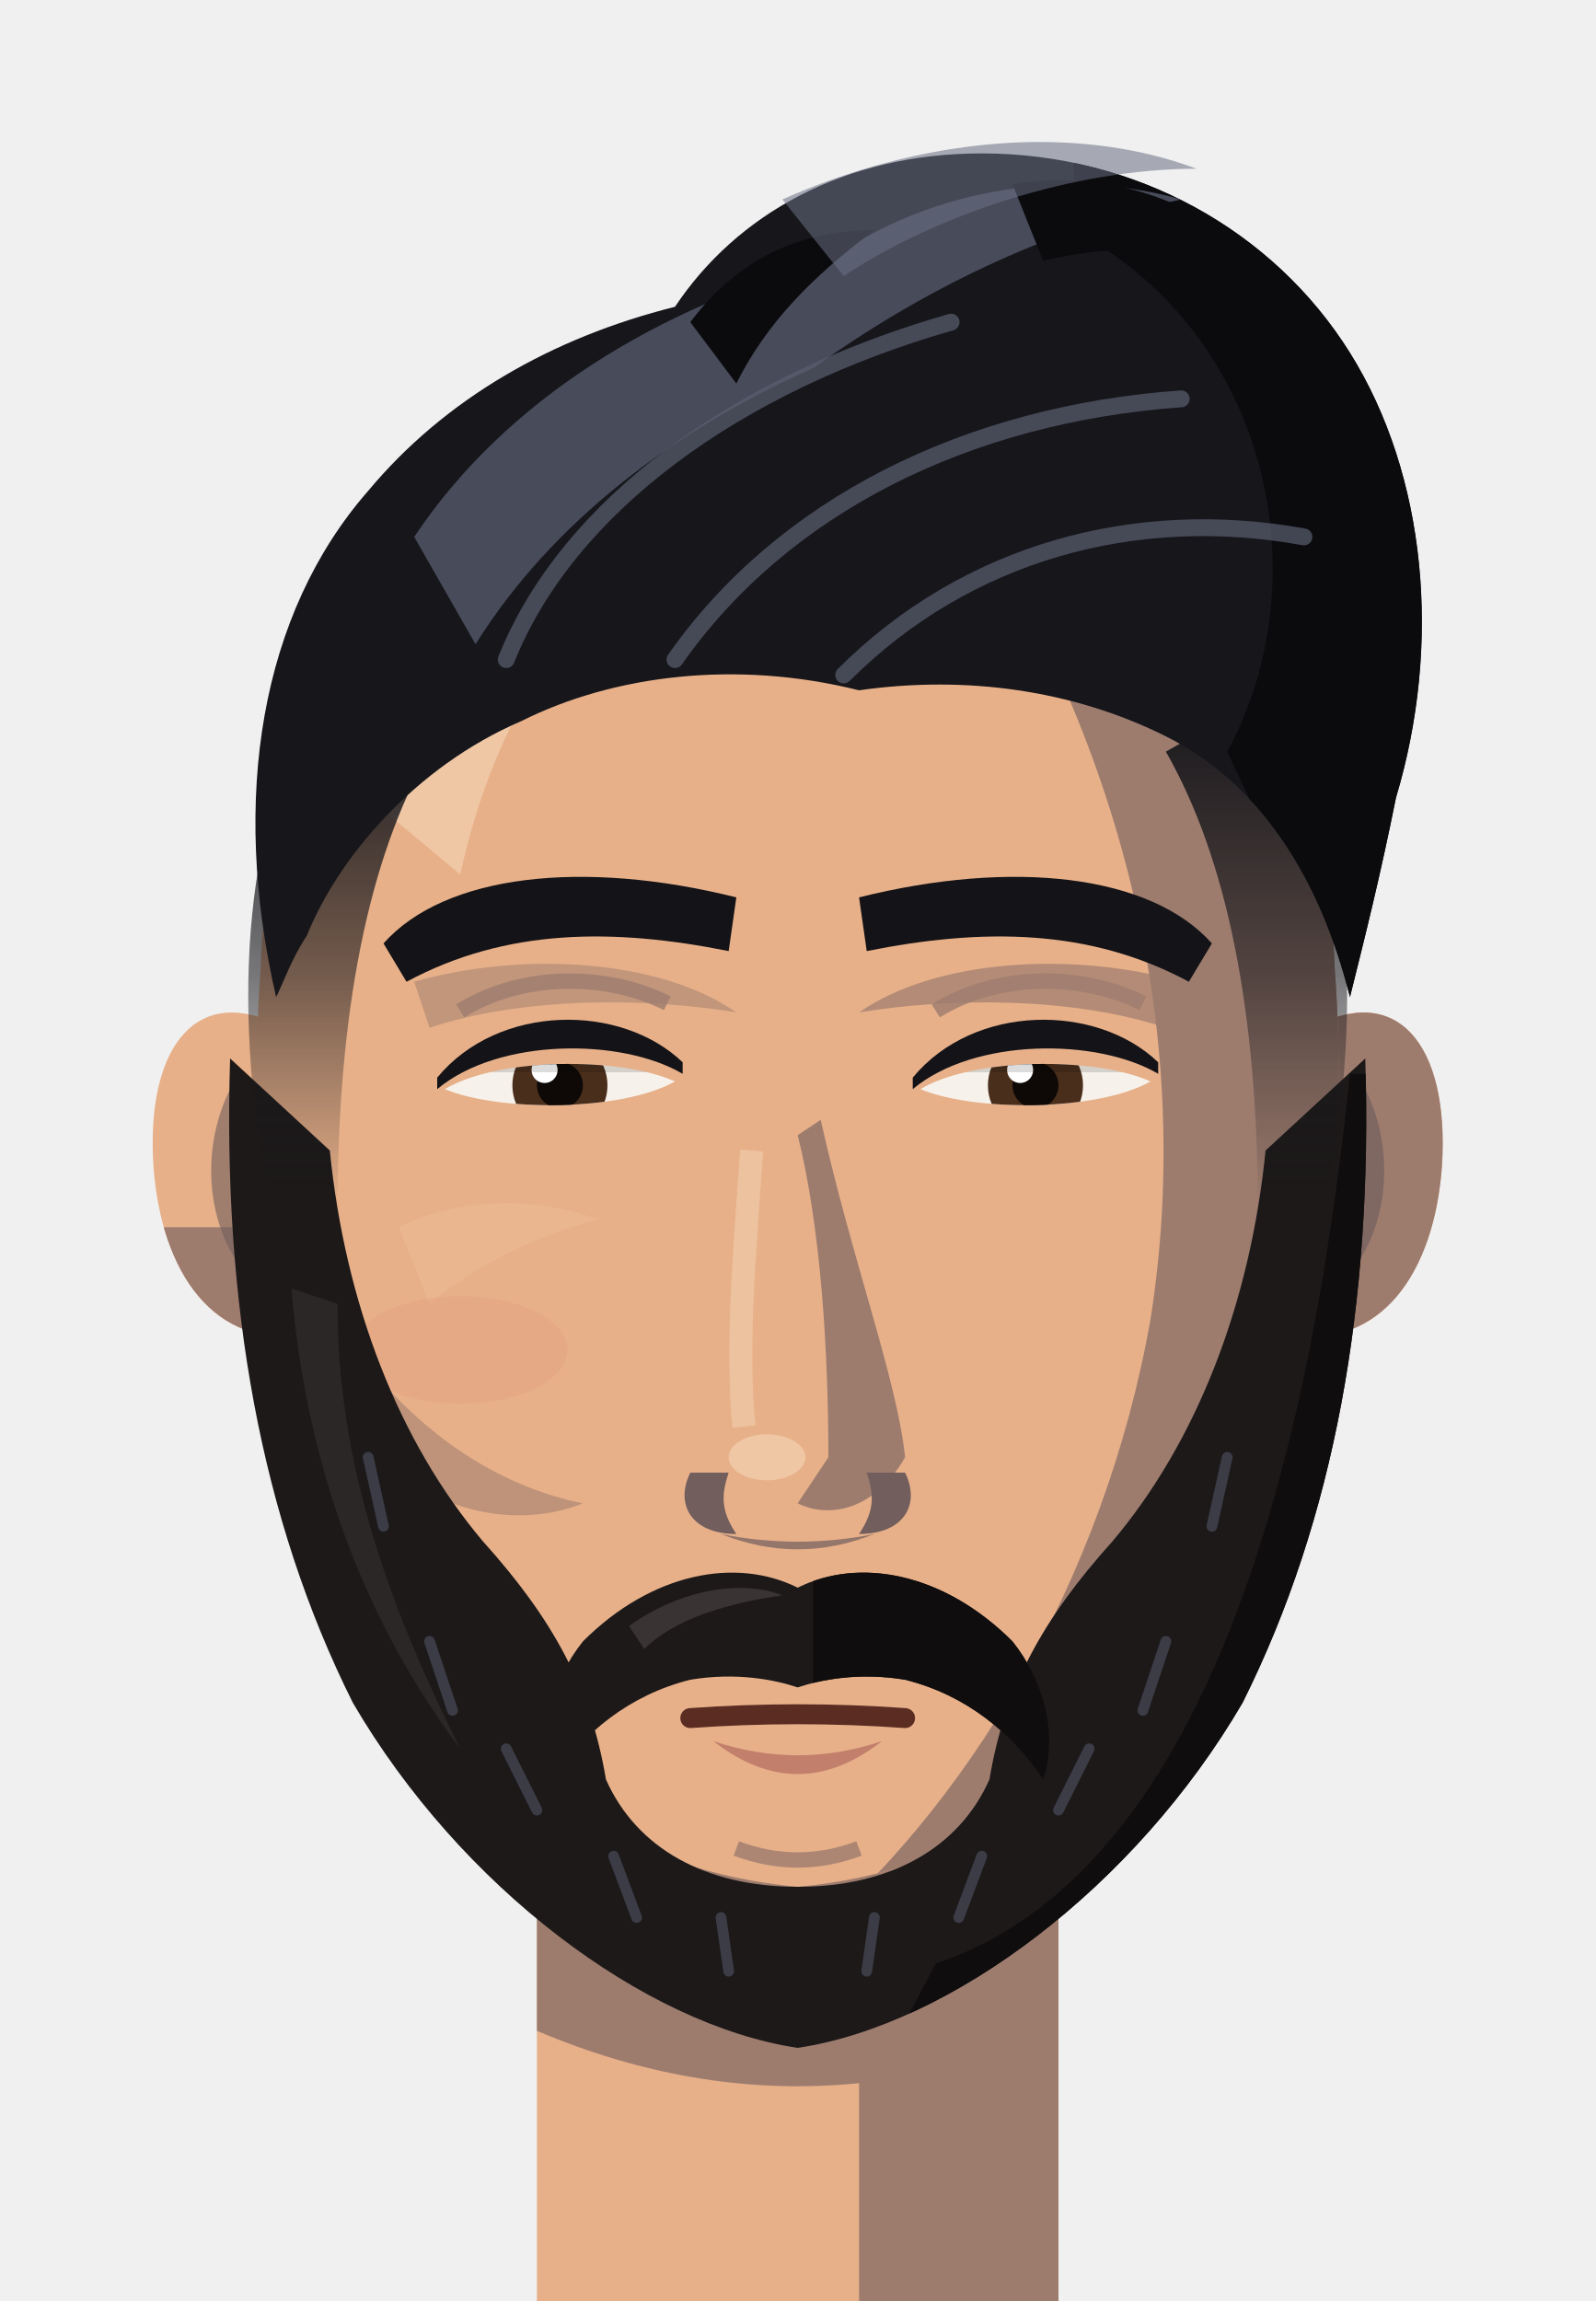
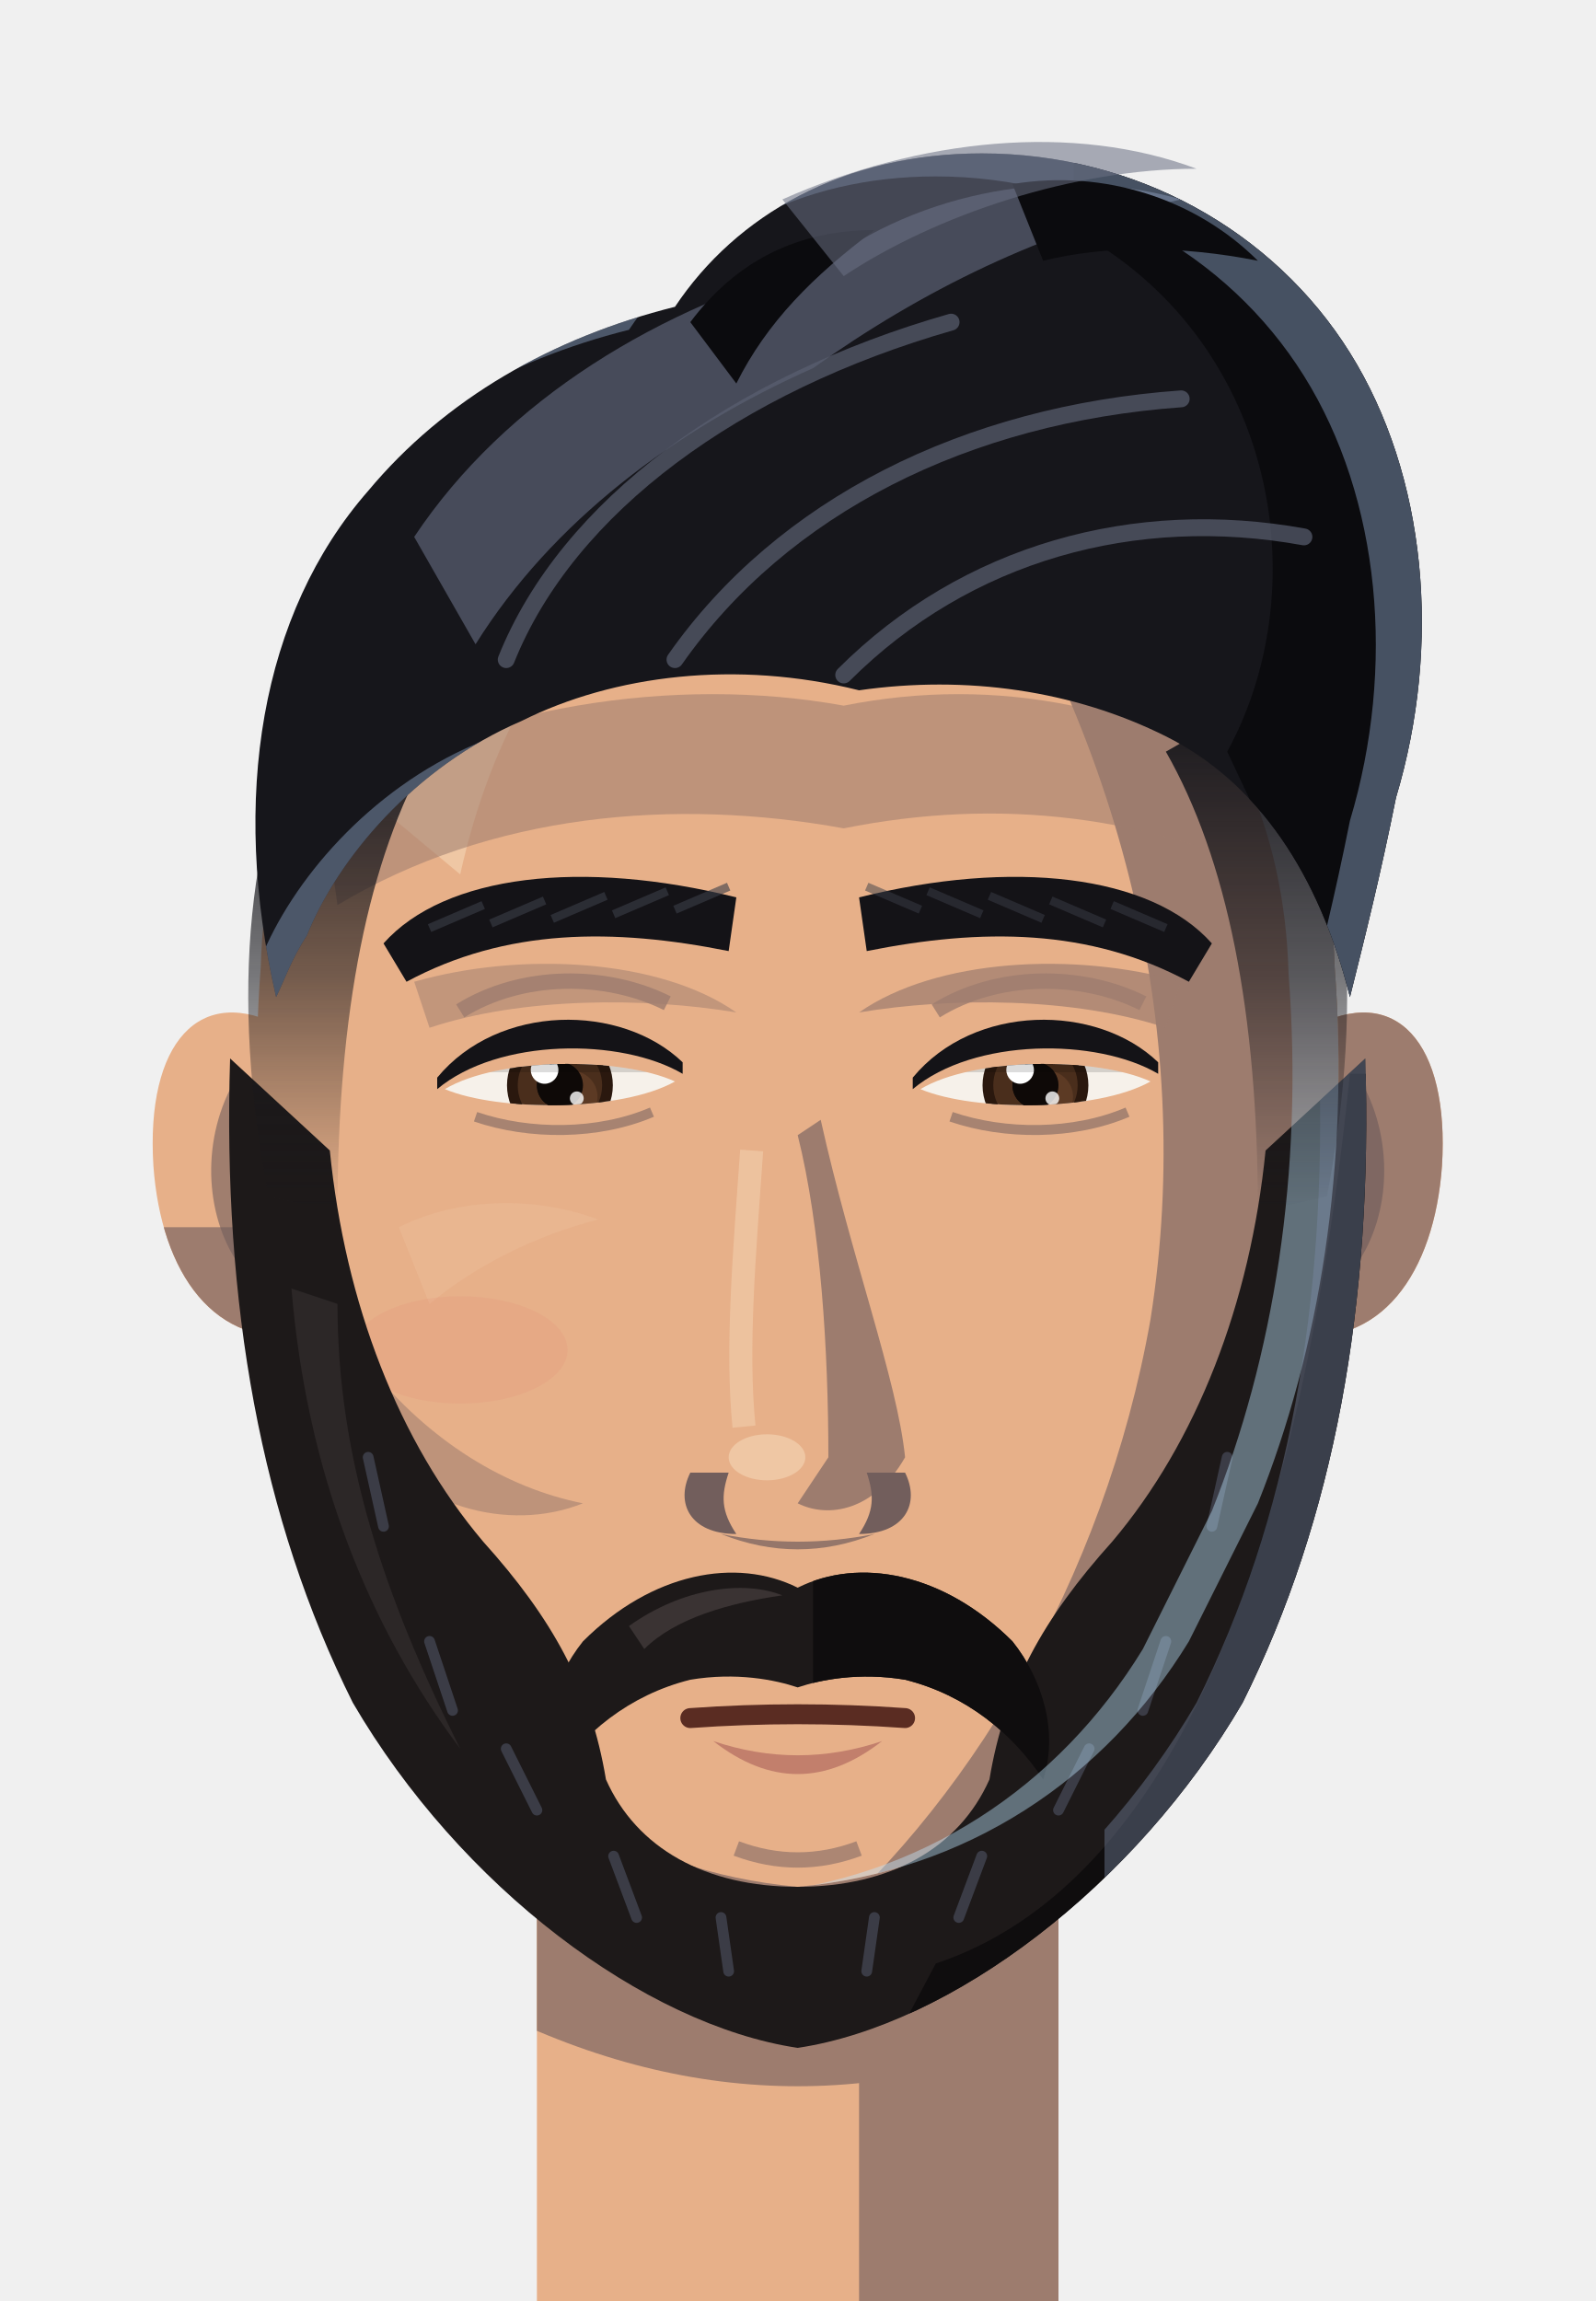
<svg xmlns="http://www.w3.org/2000/svg" viewBox="196 0 208 300" width="208" height="300">
  <defs>
    <linearGradient id="fade" x1="0" y1="0" x2="0" y2="1">
      <stop offset="0" stop-color="#16161b" stop-opacity="1" />
      <stop offset="0.55" stop-color="#16161b" stop-opacity="0.55" />
      <stop offset="1" stop-color="#16161b" stop-opacity="0" />
    </linearGradient>
    <clipPath id="c1">
      <path d="M233,134 C222,128 215,136 216,152 C217,166 224,176 236,174 Z" />
    </clipPath>
    <clipPath id="c2">
      <path d="M 367,134 C 378,128 385,136 384,152 C 383,166 376,176 364,174 Z" />
    </clipPath>
    <clipPath id="c3">
      <path d="M266,220 L266,304 L334,304 L334,220 Z" />
    </clipPath>
    <clipPath id="c4">
      <path d="M300,64 C341,64 369,88 370,126 C372,152 368,176 360,196 L351,214 C340,232 322,244 300,246 C278,244 260,232 249,214 L240,196 C232,176 228,152 230,126 C231,88 259,64 300,64 Z" />
    </clipPath>
    <clipPath id="c5">
      <path d="M254,142 C261,137.8 277,137.8 284,141 C277,144.94 261,144.94 254,142 Z" />
    </clipPath>
    <clipPath id="c6">
      <path d="M316,142 C323,137.8 339,137.8 346,141 C339,144.94 323,144.94 316,142 Z" />
    </clipPath>
    <clipPath id="c7">
      <path d="M226,138 C225,170 230,198 242,222 C256,246 280,264 300,267 C320,264 344,246 358,222 C370,198 375,170 374,138 L361,150 C359,170 352,188 341,201 C332,211 327,220 325,232 C321,241 312,246 300,246 C288,246 279,241 275,232 C273,220 268,211 259,201 C248,188 241,170 239,150 Z" />
    </clipPath>
    <clipPath id="c8">
      <path d="M272,214 C281,205 292,203 300,207 C308,203 319,205 328,214 C332,219 334,226 332,232 C328,226 322,221 314,219 C308,218 303,219 300,220 C297,219 292,218 286,219 C278,221 272,226 268,232 C266,226 268,219 272,214 Z" />
    </clipPath>
    <clipPath id="c9">
+       <path d="M300,64 C341,64 369,88 370,126 C372,152 368,176 360,196 L351,214 C340,232 322,244 300,246 C278,244 260,232 249,214 L240,196 C232,176 228,152 230,126 C231,88 259,64 300,64 Z" />
+     </clipPath>
+     <clipPath id="c10">
+       <path d="M226,138 C225,170 230,198 242,222 C256,246 280,264 300,267 C320,264 344,246 358,222 C370,198 375,170 374,138 L361,150 C359,170 352,188 341,201 C332,211 327,220 325,232 C321,241 312,246 300,246 C288,246 279,241 275,232 C273,220 268,211 259,201 C248,188 241,170 239,150 Z" />
+     </clipPath>
+     <clipPath id="c11">
+       <rect x="340" y="0" width="600" height="1500" />
+     </clipPath>
+     <clipPath id="c12">
+       <path d="M232,130 C226,104 230,80 244,64 C254,52 268,44 284,40 C292,28 306,20 324,20 C344,20 362,30 372,46 C382,62 384,84 378,104 C376,114 374,122 372,130 C368,114 360,102 348,96 C336,90 322,88 308,90 C292,86 276,88 264,94 C250,100 240,112 236,122 C234,125 233,128 232,130 Z" />
+     </clipPath>
+     <clipPath id="c13">
      <path d="M232,130 C226,104 230,80 244,64 C254,52 268,44 284,40 C292,28 306,20 324,20 C344,20 362,30 372,46 C382,62 384,84 378,104 C376,114 374,122 372,130 C368,114 360,102 348,96 C336,90 322,88 308,90 C292,86 276,88 264,94 C250,100 240,112 236,122 C234,125 233,128 232,130 Z" />
    </clipPath>
  </defs>
  <path d="M233,134 C222,128 215,136 216,152 C217,166 224,176 236,174 Z" fill="#e7b089" />
  <g clip-path="url(#c1)">
    <path d="M200,160 L240,160 L240,190 L200,190 Z" fill="#9d7c6e" />
  </g>
  <path d="M 367,134 C 378,128 385,136 384,152 C 383,166 376,176 364,174 Z" fill="#e7b089" />
  <g clip-path="url(#c2)">
    <path d="M360,120 L400,120 L400,190 L360,190 Z" fill="#9d7c6e" />
  </g>
  <path d="M226,142 C222,150 223,160 228,166 L230,164 C227,158 226,150 229,144 Z" fill="#725e5c" opacity="0.6" />
  <path d="M 374,142 C 378,150 377,160 372,166 L 370,164 C 373,158 374,150 371,144 Z" fill="#725e5c" opacity="0.7" />
  <path d="M266,220 L266,304 L334,304 L334,220 Z" fill="#e7b089" />
  <g clip-path="url(#c3)">
    <path d="M308,210 L340,210 L340,310 L308,310 Z" fill="#9d7c6e" />
    <path d="M260,210 L340,210 L340,262 Q300,282 260,262 Z" fill="#9d7c6e" />
  </g>
  <path d="M300,64 C341,64 369,88 370,126 C372,152 368,176 360,196 L351,214 C340,232 322,244 300,246 C278,244 260,232 249,214 L240,196 C232,176 228,152 230,126 C231,88 259,64 300,64 Z" fill="#e7b089" />
  <g clip-path="url(#c4)">
    <path d="M318,60 C352,70 376,96 376,130 C378,170 368,204 350,228 C336,244 318,252 300,254 C322,236 340,206 346,172 C352,134 342,94 318,60 Z" fill="#9d7c6e" />
    <path d="M244,104 C250,86 264,74 282,70 C268,82 260,96 256,114 Z" fill="#efc7a4" />
  </g>
  <path d="M248,160 C256,156 266,156 274,159 C266,161 258,165 252,170 Z" fill="#efc7a4" opacity="0.25" />
  <path d="M244,178 C252,188 262,194 272,196 C262,200 250,196 244,188 Z" fill="#9d7c6e" opacity="0.55" />
  <ellipse cx="256" cy="176" rx="14" ry="7" fill="#e07e70" opacity="0.14" />
  <path d="M246,123 C254,114 272,112 292,117 L291,124 C276,121 262,121 249,128 Z" fill="#141317" />
  <path d="M 354,123 C 346,114 328,112 308,117 L 309,124 C 324,121 338,121 351,128 Z" fill="#141317" />
+   <path d="M252,121.0 l7,-3" stroke="#3a3d48" stroke-width="1.1" opacity="0.6" />
+   <path d="M348,121.0 l-7,-3" stroke="#3a3d48" stroke-width="1.1" opacity="0.5" />
+   <path d="M260,120.4 l7,-3" stroke="#3a3d48" stroke-width="1.1" opacity="0.6" />
+   <path d="M340,120.4 l-7,-3" stroke="#3a3d48" stroke-width="1.1" opacity="0.5" />
+   <path d="M268,119.8 l7,-3" stroke="#3a3d48" stroke-width="1.1" opacity="0.6" />
+   <path d="M332,119.8 l-7,-3" stroke="#3a3d48" stroke-width="1.1" opacity="0.5" />
+   <path d="M276,119.2 l7,-3" stroke="#3a3d48" stroke-width="1.1" opacity="0.6" />
+   <path d="M324,119.2 l-7,-3" stroke="#3a3d48" stroke-width="1.1" opacity="0.5" />
+   <path d="M284,118.6 l7,-3" stroke="#3a3d48" stroke-width="1.1" opacity="0.6" />
+   <path d="M316,118.6 l-7,-3" stroke="#3a3d48" stroke-width="1.1" opacity="0.5" />
  <path d="M250,128 C264,124 282,125 292,132 C280,130 264,130 252,134 Z" fill="#9d7c6e" opacity="0.5" />
  <path d="M 350,128 C 336,124 318,125 308,132 C 320,130 336,130 348,134 Z" fill="#9d7c6e" opacity="0.7" />
  <path d="M254,142 C261,137.8 277,137.8 284,141 C277,144.94 261,144.94 254,142 Z" fill="#f6f1ea" />
  <g clip-path="url(#c5)">
    <circle cx="269" cy="141.5" r="6.2" fill="#4a2e1c" />
    <circle cx="269" cy="141.5" r="3" fill="#0e0907" />
-     <circle cx="267" cy="139.5" r="1.7" fill="#fff" />
+     <circle cx="269" cy="141.5" r="6.2" fill="none" stroke="#2a180e" stroke-width="1.4" />
+     <circle cx="270.5" cy="143" r="3.4" fill="#6b4329" opacity="0.55" />
+     <circle cx="269" cy="141.5" r="3" fill="#0e0907" />
+     <circle cx="267" cy="139.5" r="1.8" fill="#fff" />
+     <circle cx="271.2" cy="143.2" r="0.9" fill="#fff" opacity="0.8" />
    <rect x="249" y="120" width="40" height="19.8" fill="#000" opacity="0.14" />
  </g>
  <path d="M253,142 C261,135.3 277,135.3 285,140 L285,138.5 C277,130.8 261,130.8 253,140.5 Z" fill="#141317" />
+   <path d="M258,145.6 C265,148.0 274,148.0 281,145.0" fill="none" stroke="#725e5c" stroke-width="1.3" opacity="0.55" />
  <path d="M256,131.8 C264,126.8 275,126.8 283,130.8" fill="none" stroke="#9d7c6e" stroke-width="2" opacity="0.8" />
  <path d="M316,142 C323,137.8 339,137.8 346,141 C339,144.94 323,144.94 316,142 Z" fill="#f6f1ea" />
  <g clip-path="url(#c6)">
    <circle cx="331" cy="141.5" r="6.2" fill="#4a2e1c" />
    <circle cx="331" cy="141.5" r="3" fill="#0e0907" />
-     <circle cx="329" cy="139.5" r="1.7" fill="#fff" />
+     <circle cx="331" cy="141.5" r="6.2" fill="none" stroke="#2a180e" stroke-width="1.4" />
+     <circle cx="332.5" cy="143" r="3.4" fill="#6b4329" opacity="0.55" />
+     <circle cx="331" cy="141.5" r="3" fill="#0e0907" />
+     <circle cx="329" cy="139.5" r="1.8" fill="#fff" />
+     <circle cx="333.2" cy="143.2" r="0.9" fill="#fff" opacity="0.8" />
    <rect x="311" y="120" width="40" height="19.8" fill="#000" opacity="0.14" />
  </g>
  <path d="M315,142 C323,135.3 339,135.3 347,140 L347,138.5 C339,130.8 323,130.8 315,140.5 Z" fill="#141317" />
+   <path d="M320,145.6 C327,148.0 336,148.0 343,145.0" fill="none" stroke="#725e5c" stroke-width="1.3" opacity="0.55" />
  <path d="M318,131.8 C326,126.8 337,126.8 345,130.8" fill="none" stroke="#9d7c6e" stroke-width="2" opacity="0.8" />
  <path d="M303,146 C307,164 313,180 314,190 C310,197 304,198 300,196 L304,190 C304,176 303,160 300,148 Z" fill="#9d7c6e" />
  <path d="M286,192 C284,196 286,200 292,200 C290,197 290,195 291,192 Z" fill="#725e5c" />
  <path d="M314,192 C316,196 314,200 308,200 C310,197 310,195 309,192 Z" fill="#725e5c" />
  <path d="M290,200 Q300,204 310,200 Q300,202 290,200 Z" fill="#725e5c" opacity="0.7" />
  <ellipse cx="296" cy="190" rx="5" ry="3" fill="#efc7a4" />
  <path d="M294,150 C293,164 292,176 293,186" fill="none" stroke="#efc7a4" stroke-width="3" opacity="0.8" />
  <path d="M226,138 C225,170 230,198 242,222 C256,246 280,264 300,267 C320,264 344,246 358,222 C370,198 375,170 374,138 L361,150 C359,170 352,188 341,201 C332,211 327,220 325,232 C321,241 312,246 300,246 C288,246 279,241 275,232 C273,220 268,211 259,201 C248,188 241,170 239,150 Z" fill="#1d1919" />
  <g clip-path="url(#c7)">
    <path d="M318,256 C342,248 364,218 372,140 L390,140 L390,290 L300,290 Z" fill="#0f0d0e" />
    <path d="M234,168 C236,192 244,212 256,228 C246,208 240,190 240,170 Z" fill="#2c2727" />
  </g>
  <path d="M252,214 l3,9" fill="none" stroke="#474b5a" stroke-width="1.4" stroke-linecap="round" stroke-linejoin="round" opacity="0.7" />
  <path d="M262,228 l4,8" fill="none" stroke="#474b5a" stroke-width="1.4" stroke-linecap="round" stroke-linejoin="round" opacity="0.7" />
  <path d="M276,242 l3,8" fill="none" stroke="#474b5a" stroke-width="1.4" stroke-linecap="round" stroke-linejoin="round" opacity="0.7" />
  <path d="M290,250 l1,7" fill="none" stroke="#474b5a" stroke-width="1.4" stroke-linecap="round" stroke-linejoin="round" opacity="0.7" />
  <path d="M244,190 l2,9" fill="none" stroke="#474b5a" stroke-width="1.4" stroke-linecap="round" stroke-linejoin="round" opacity="0.7" />
  <path d="M310,250 l-1,7" fill="none" stroke="#474b5a" stroke-width="1.4" stroke-linecap="round" stroke-linejoin="round" opacity="0.7" />
  <path d="M324,242 l-3,8" fill="none" stroke="#474b5a" stroke-width="1.4" stroke-linecap="round" stroke-linejoin="round" opacity="0.7" />
  <path d="M338,228 l-4,8" fill="none" stroke="#474b5a" stroke-width="1.4" stroke-linecap="round" stroke-linejoin="round" opacity="0.7" />
  <path d="M348,214 l-3,9" fill="none" stroke="#474b5a" stroke-width="1.4" stroke-linecap="round" stroke-linejoin="round" opacity="0.7" />
  <path d="M356,190 l-2,9" fill="none" stroke="#474b5a" stroke-width="1.4" stroke-linecap="round" stroke-linejoin="round" opacity="0.7" />
  <path d="M272,214 C281,205 292,203 300,207 C308,203 319,205 328,214 C332,219 334,226 332,232 C328,226 322,221 314,219 C308,218 303,219 300,220 C297,219 292,218 286,219 C278,221 272,226 268,232 C266,226 268,219 272,214 Z" fill="#1d1919" />
  <g clip-path="url(#c8)">
    <path d="M302,200 L340,200 L340,236 L302,236 Z" fill="#0f0d0e" />
    <path d="M278,212 C285,207 293,206 298,208 C291,209 284,211 280,215 Z" fill="#3a3333" />
  </g>
  <path d="M286,224 Q300,223 314,224" fill="none" stroke="#5a2c22" stroke-width="2.6" stroke-linecap="round" />
  <path d="M289,227 Q300,235.6 311,227 Q300,230.7 289,227 Z" fill="#c27f6c" />
  <path d="M292,241 Q300,244 308,241" fill="none" stroke="#9d7c6e" stroke-width="2" opacity="0.8" />
+   <path d="M238,104 C258,92 284,88 306,92 C326,88 346,92 364,104 L366,116 C346,106 326,104 306,108 C284,104 260,106 240,118 Z" fill="#9d7c6e" opacity="0.55" />
+   <g clip-path="url(#c9)">
+     <path d="M-10,-10 L610,-10 L610,1510 L-10,1510 Z M 294,65 C 335,65 363,89 364,127 C 366,153 362,177 354,197 L 345,215 C 334,233 316,245 294,247 C 272,245 254,233 243,215 L 234,197 C 226,177 222,153 224,127 C 225,89 253,65 294,65 Z" fill-rule="evenodd" fill="#bfe6ff" opacity="0.42" />
+   </g>
+   <g clip-path="url(#c10)">
+     <g clip-path="url(#c11)">
+       <path d="M-10,-10 L610,-10 L610,1510 L-10,1510 Z M 220,138 C 219,170 224,198 236,222 C 250,246 274,264 294,267 C 314,264 338,246 352,222 C 364,198 369,170 368,138 L 355,150 C 353,170 346,188 335,201 C 326,211 321,220 319,232 C 315,241 306,246 294,246 C 282,246 273,241 269,232 C 267,220 262,211 253,201 C 242,188 235,170 233,150 Z" fill-rule="evenodd" fill="#7a8aa8" opacity="0.4" />
+     </g>
+   </g>
  <path d="M231,156 C226,130 228,106 238,90 L252,98 C244,112 240,132 240,158 Z" fill="url(#fade)" />
  <path d="M 369,156 C 374,130 372,106 362,90 L 348,98 C 356,112 360,132 360,158 Z" fill="url(#fade)" />
  <path d="M232,130 C226,104 230,80 244,64 C254,52 268,44 284,40 C292,28 306,20 324,20 C344,20 362,30 372,46 C382,62 384,84 378,104 C376,114 374,122 372,130 C368,114 360,102 348,96 C336,90 322,88 308,90 C292,86 276,88 264,94 C250,100 240,112 236,122 C234,125 233,128 232,130 Z" fill="#16161b" />
-   <g clip-path="url(#c9)">
+   <g clip-path="url(#c12)">
    <path d="M336,18 C368,24 388,52 384,84 C382,104 376,118 372,132 L356,98 C368,76 362,44 336,30 Z" fill="#0b0b0e" />
    <path d="M250,70 C262,52 282,40 304,34 C318,24 336,22 350,26 C332,30 316,38 302,48 C284,56 268,68 258,84 Z" fill="#474b5a" />
+   </g>
+   <g clip-path="url(#c13)">
+     <path d="M-10,-10 L610,-10 L610,1510 L-10,1510 Z M 226,133 C 220,107 224,83 238,67 C 248,55 262,47 278,43 C 286,31 300,23 318,23 C 338,23 356,33 366,49 C 376,65 378,87 372,107 C 370,117 368,125 366,133 C 362,117 354,105 342,99 C 330,93 316,91 302,93 C 286,89 270,91 258,97 C 244,103 234,115 230,125 C 228,128 227,131 226,133 Z" fill-rule="evenodd" fill="#8fa6c8" opacity="0.45" />
  </g>
  <path d="M262,86 C270,66 292,50 320,42" fill="none" stroke="#5a5f70" stroke-width="2.2" stroke-linecap="round" stroke-linejoin="round" opacity="0.7" />
  <path d="M284,86 C298,66 322,54 350,52" fill="none" stroke="#5a5f70" stroke-width="2.2" stroke-linecap="round" stroke-linejoin="round" opacity="0.7" />
  <path d="M306,88 C322,72 344,66 366,70" fill="none" stroke="#5a5f70" stroke-width="2.2" stroke-linecap="round" stroke-linejoin="round" opacity="0.7" />
  <path d="M286,42 C292,34 300,30 310,30 C302,36 296,42 292,50 Z" fill="#0b0b0e" />
  <path d="M328,24 C340,22 352,26 360,34 C350,32 340,32 332,34 Z" fill="#0b0b0e" />
  <path d="M298,26 C316,18 336,16 352,22 C336,22 318,28 306,36 Z" fill="#6a7083" opacity="0.55" />
</svg>
